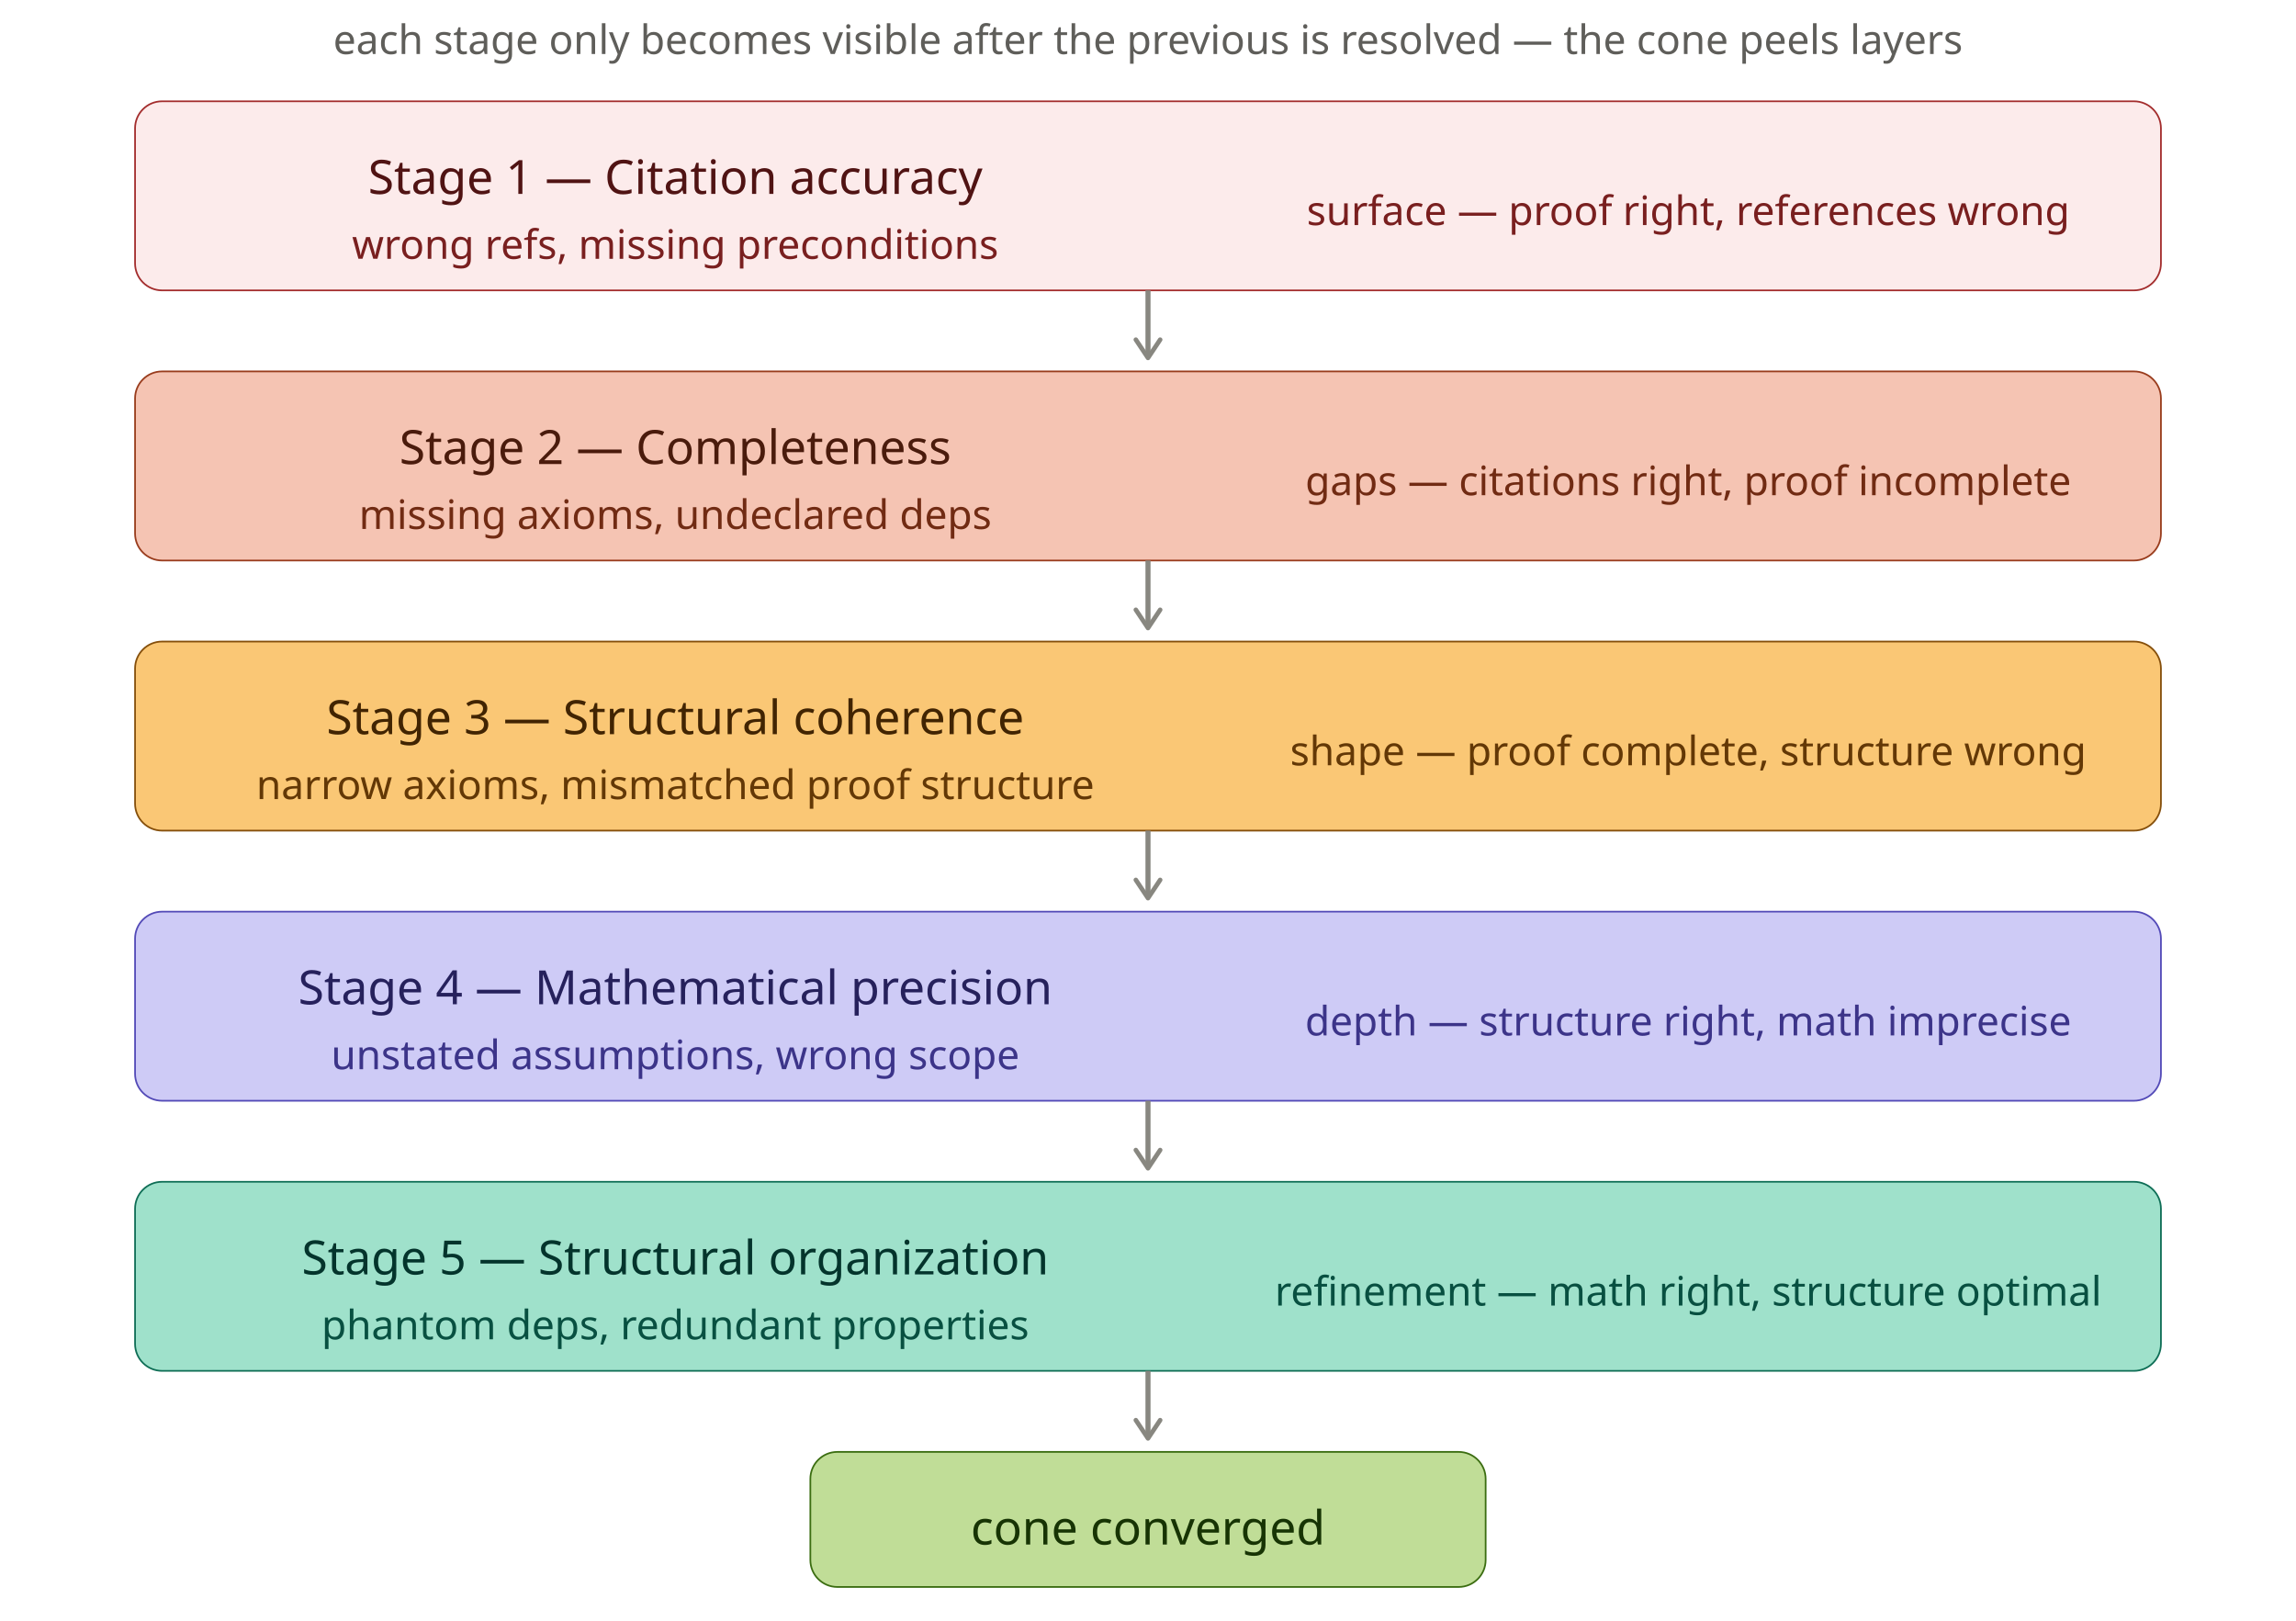
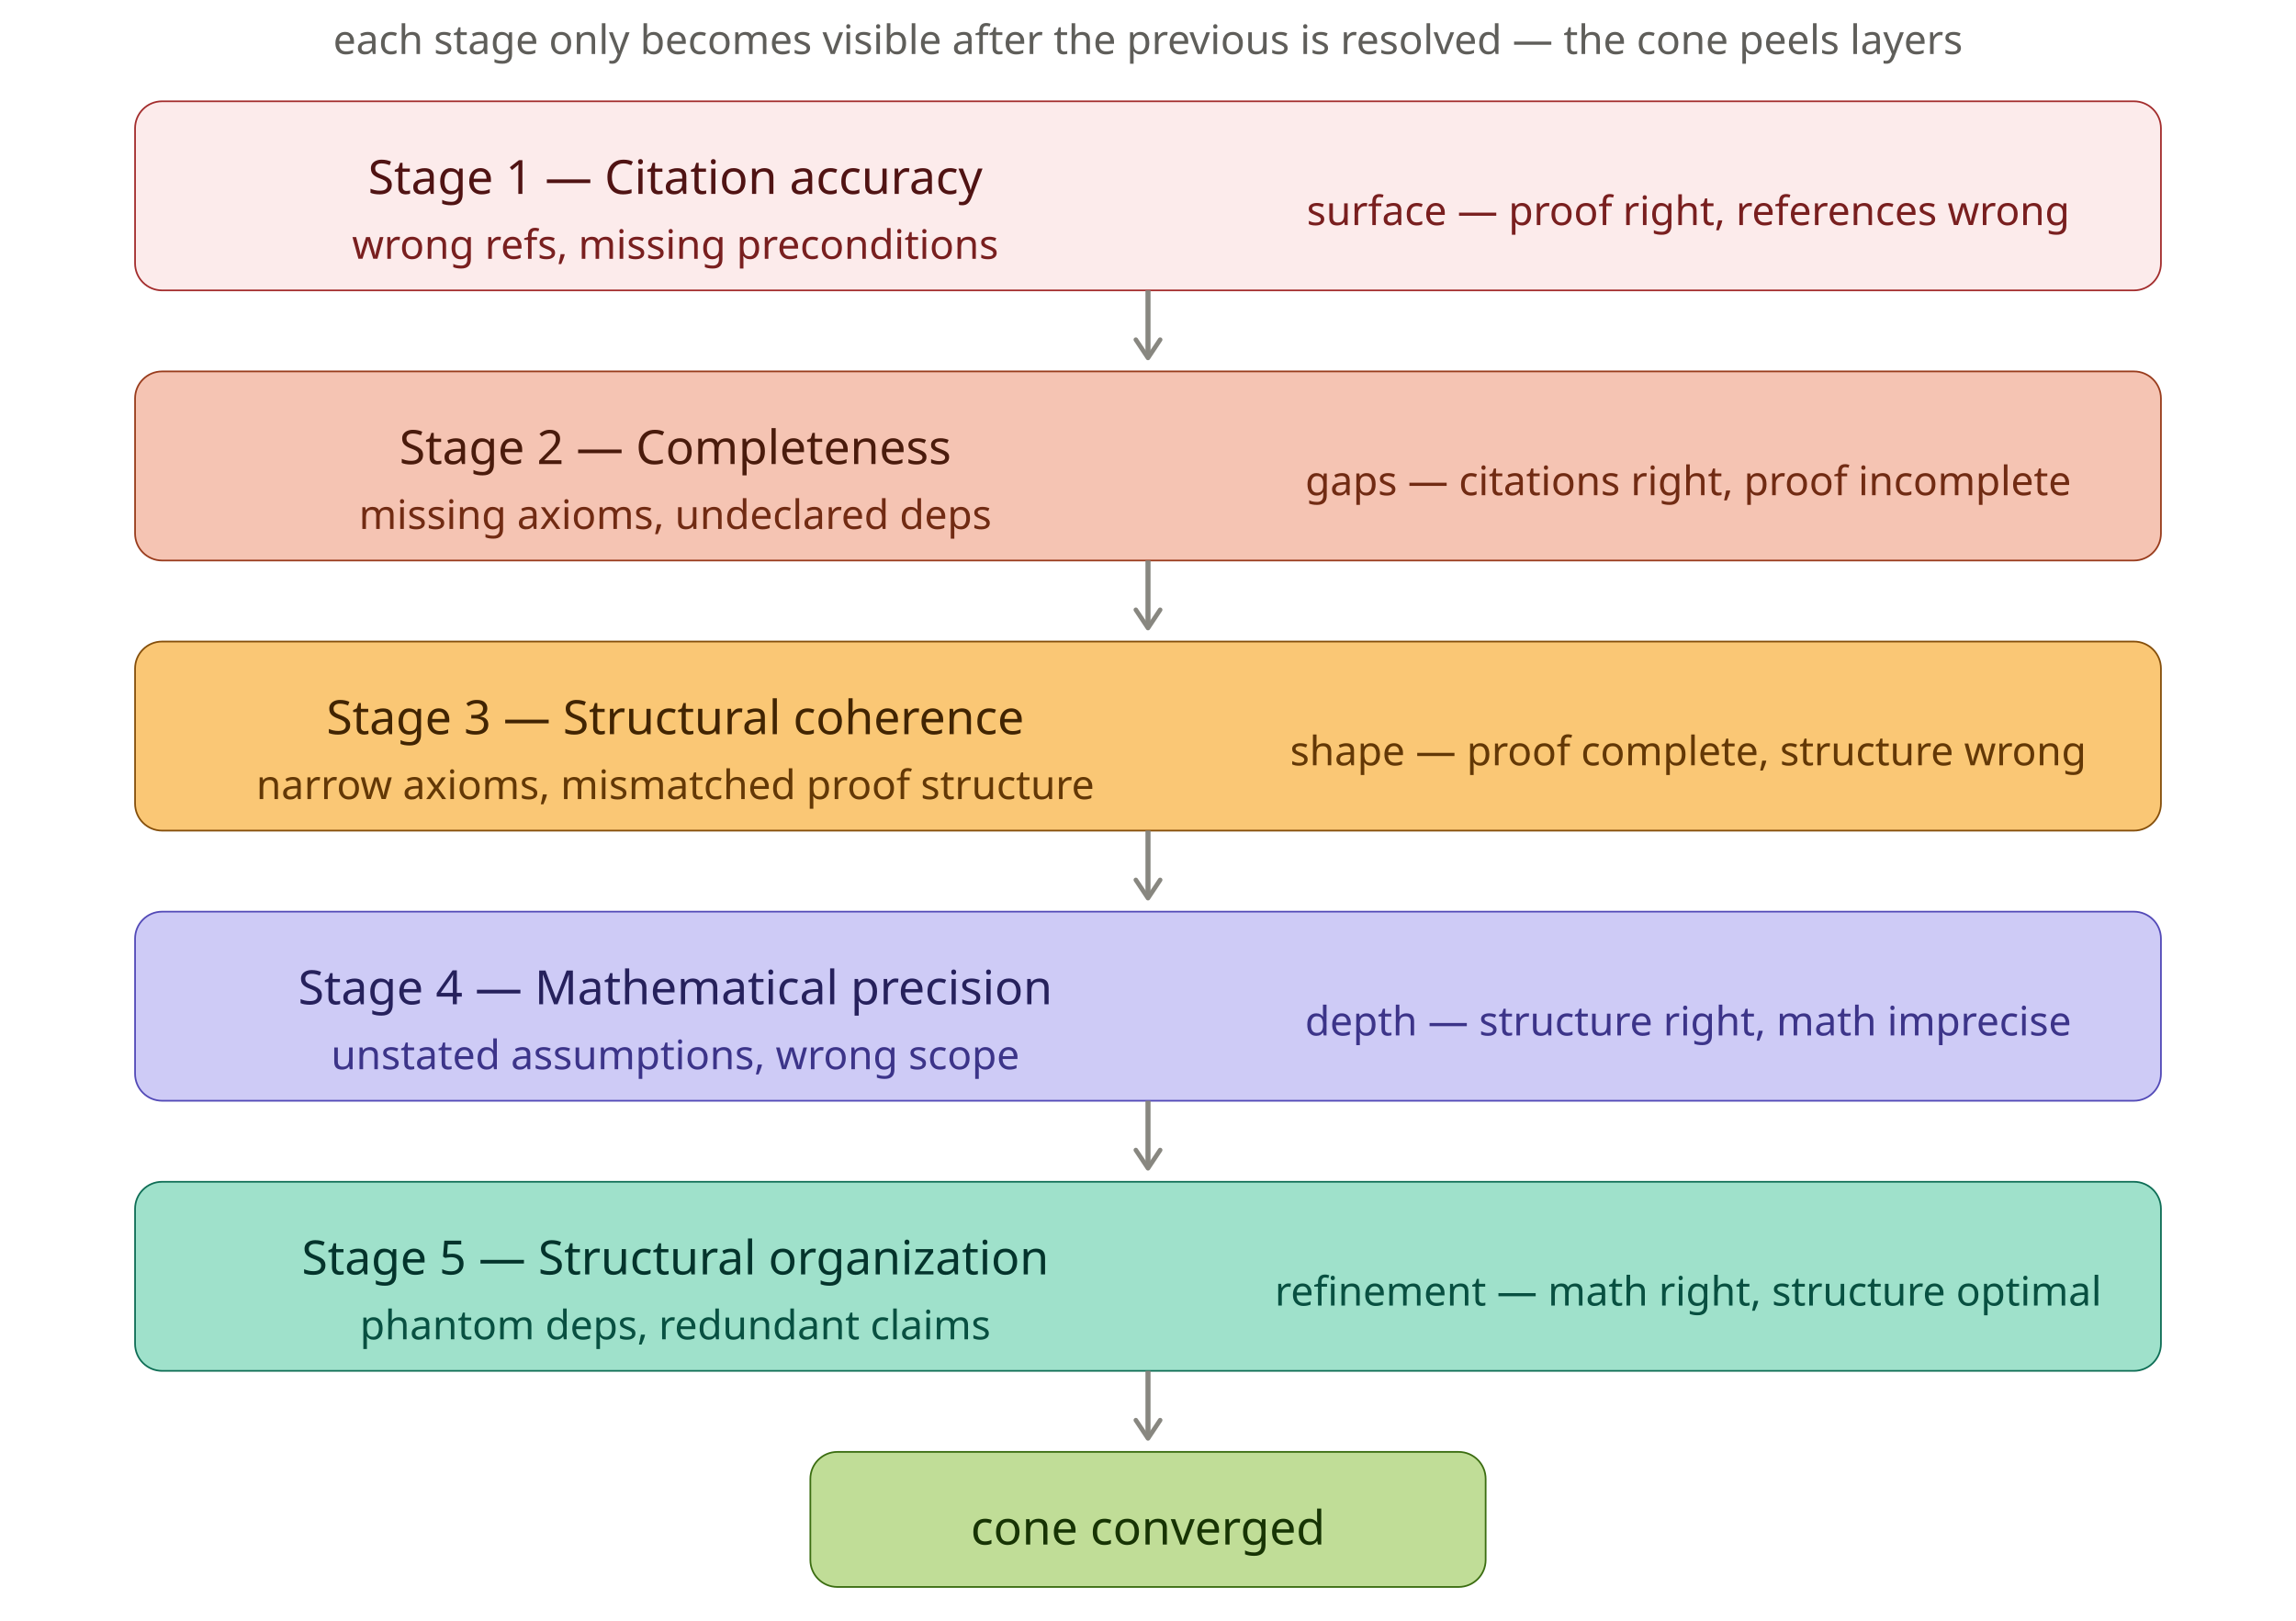
<svg xmlns="http://www.w3.org/2000/svg" width="100%" viewBox="0 0 680 480">
  <defs>
    <marker id="arrow" viewBox="0 0 10 10" refX="8" refY="5" markerWidth="6" markerHeight="6" orient="auto-start-reverse">
      <path d="M2 1L8 5L2 9" fill="none" stroke="#888780" stroke-width="1.5" stroke-linecap="round" stroke-linejoin="round" />
    </marker>
  </defs>
  <text font-family="sans-serif" font-size="12" fill="#5F5E5A" x="340" y="16" text-anchor="middle">each stage only becomes visible after the previous is resolved — the cone peels layers</text>
  <rect x="40" y="30" width="600" height="56" rx="8" fill="#FCEBEB" stroke="#A32D2D" stroke-width="0.5" />
  <text font-family="sans-serif" font-size="14" font-weight="500" fill="#501313" x="200" y="52" text-anchor="middle" dominant-baseline="central">Stage 1 — Citation accuracy</text>
  <text font-family="sans-serif" font-size="12" fill="#791F1F" x="200" y="72" text-anchor="middle" dominant-baseline="central">wrong refs, missing preconditions</text>
  <text font-family="sans-serif" font-size="12" fill="#791F1F" x="500" y="62" text-anchor="middle" dominant-baseline="central">surface — proof right, references wrong</text>
  <line x1="340" y1="86" x2="340" y2="106" stroke="#888780" stroke-width="1.5" marker-end="url(#arrow)" />
  <rect x="40" y="110" width="600" height="56" rx="8" fill="#F5C4B3" stroke="#993C1D" stroke-width="0.5" />
  <text font-family="sans-serif" font-size="14" font-weight="500" fill="#4A1B0C" x="200" y="132" text-anchor="middle" dominant-baseline="central">Stage 2 — Completeness</text>
  <text font-family="sans-serif" font-size="12" fill="#712B13" x="200" y="152" text-anchor="middle" dominant-baseline="central">missing axioms, undeclared deps</text>
  <text font-family="sans-serif" font-size="12" fill="#712B13" x="500" y="142" text-anchor="middle" dominant-baseline="central">gaps — citations right, proof incomplete</text>
  <line x1="340" y1="166" x2="340" y2="186" stroke="#888780" stroke-width="1.5" marker-end="url(#arrow)" />
  <rect x="40" y="190" width="600" height="56" rx="8" fill="#FAC775" stroke="#854F0B" stroke-width="0.5" />
  <text font-family="sans-serif" font-size="14" font-weight="500" fill="#412402" x="200" y="212" text-anchor="middle" dominant-baseline="central">Stage 3 — Structural coherence</text>
  <text font-family="sans-serif" font-size="12" fill="#633806" x="200" y="232" text-anchor="middle" dominant-baseline="central">narrow axioms, mismatched proof structure</text>
  <text font-family="sans-serif" font-size="12" fill="#633806" x="500" y="222" text-anchor="middle" dominant-baseline="central">shape — proof complete, structure wrong</text>
  <line x1="340" y1="246" x2="340" y2="266" stroke="#888780" stroke-width="1.5" marker-end="url(#arrow)" />
  <rect x="40" y="270" width="600" height="56" rx="8" fill="#CECBF6" stroke="#534AB7" stroke-width="0.5" />
  <text font-family="sans-serif" font-size="14" font-weight="500" fill="#26215C" x="200" y="292" text-anchor="middle" dominant-baseline="central">Stage 4 — Mathematical precision</text>
  <text font-family="sans-serif" font-size="12" fill="#3C3489" x="200" y="312" text-anchor="middle" dominant-baseline="central">unstated assumptions, wrong scope</text>
  <text font-family="sans-serif" font-size="12" fill="#3C3489" x="500" y="302" text-anchor="middle" dominant-baseline="central">depth — structure right, math imprecise</text>
  <line x1="340" y1="326" x2="340" y2="346" stroke="#888780" stroke-width="1.5" marker-end="url(#arrow)" />
  <rect x="40" y="350" width="600" height="56" rx="8" fill="#9FE1CB" stroke="#0F6E56" stroke-width="0.5" />
  <text font-family="sans-serif" font-size="14" font-weight="500" fill="#04342C" x="200" y="372" text-anchor="middle" dominant-baseline="central">Stage 5 — Structural organization</text>
-   <text font-family="sans-serif" font-size="12" fill="#085041" x="200" y="392" text-anchor="middle" dominant-baseline="central">phantom deps, redundant properties</text>
+   <text font-family="sans-serif" font-size="12" fill="#085041" x="200" y="392" text-anchor="middle" dominant-baseline="central">phantom deps, redundant claims</text>
  <text font-family="sans-serif" font-size="12" fill="#085041" x="500" y="382" text-anchor="middle" dominant-baseline="central">refinement — math right, structure optimal</text>
  <line x1="340" y1="406" x2="340" y2="426" stroke="#888780" stroke-width="1.5" marker-end="url(#arrow)" />
  <rect x="240" y="430" width="200" height="40" rx="8" fill="#C0DD97" stroke="#3B6D11" stroke-width="0.5" />
  <text font-family="sans-serif" font-size="14" font-weight="500" fill="#173404" x="340" y="452" text-anchor="middle" dominant-baseline="central">cone converged</text>
</svg>
